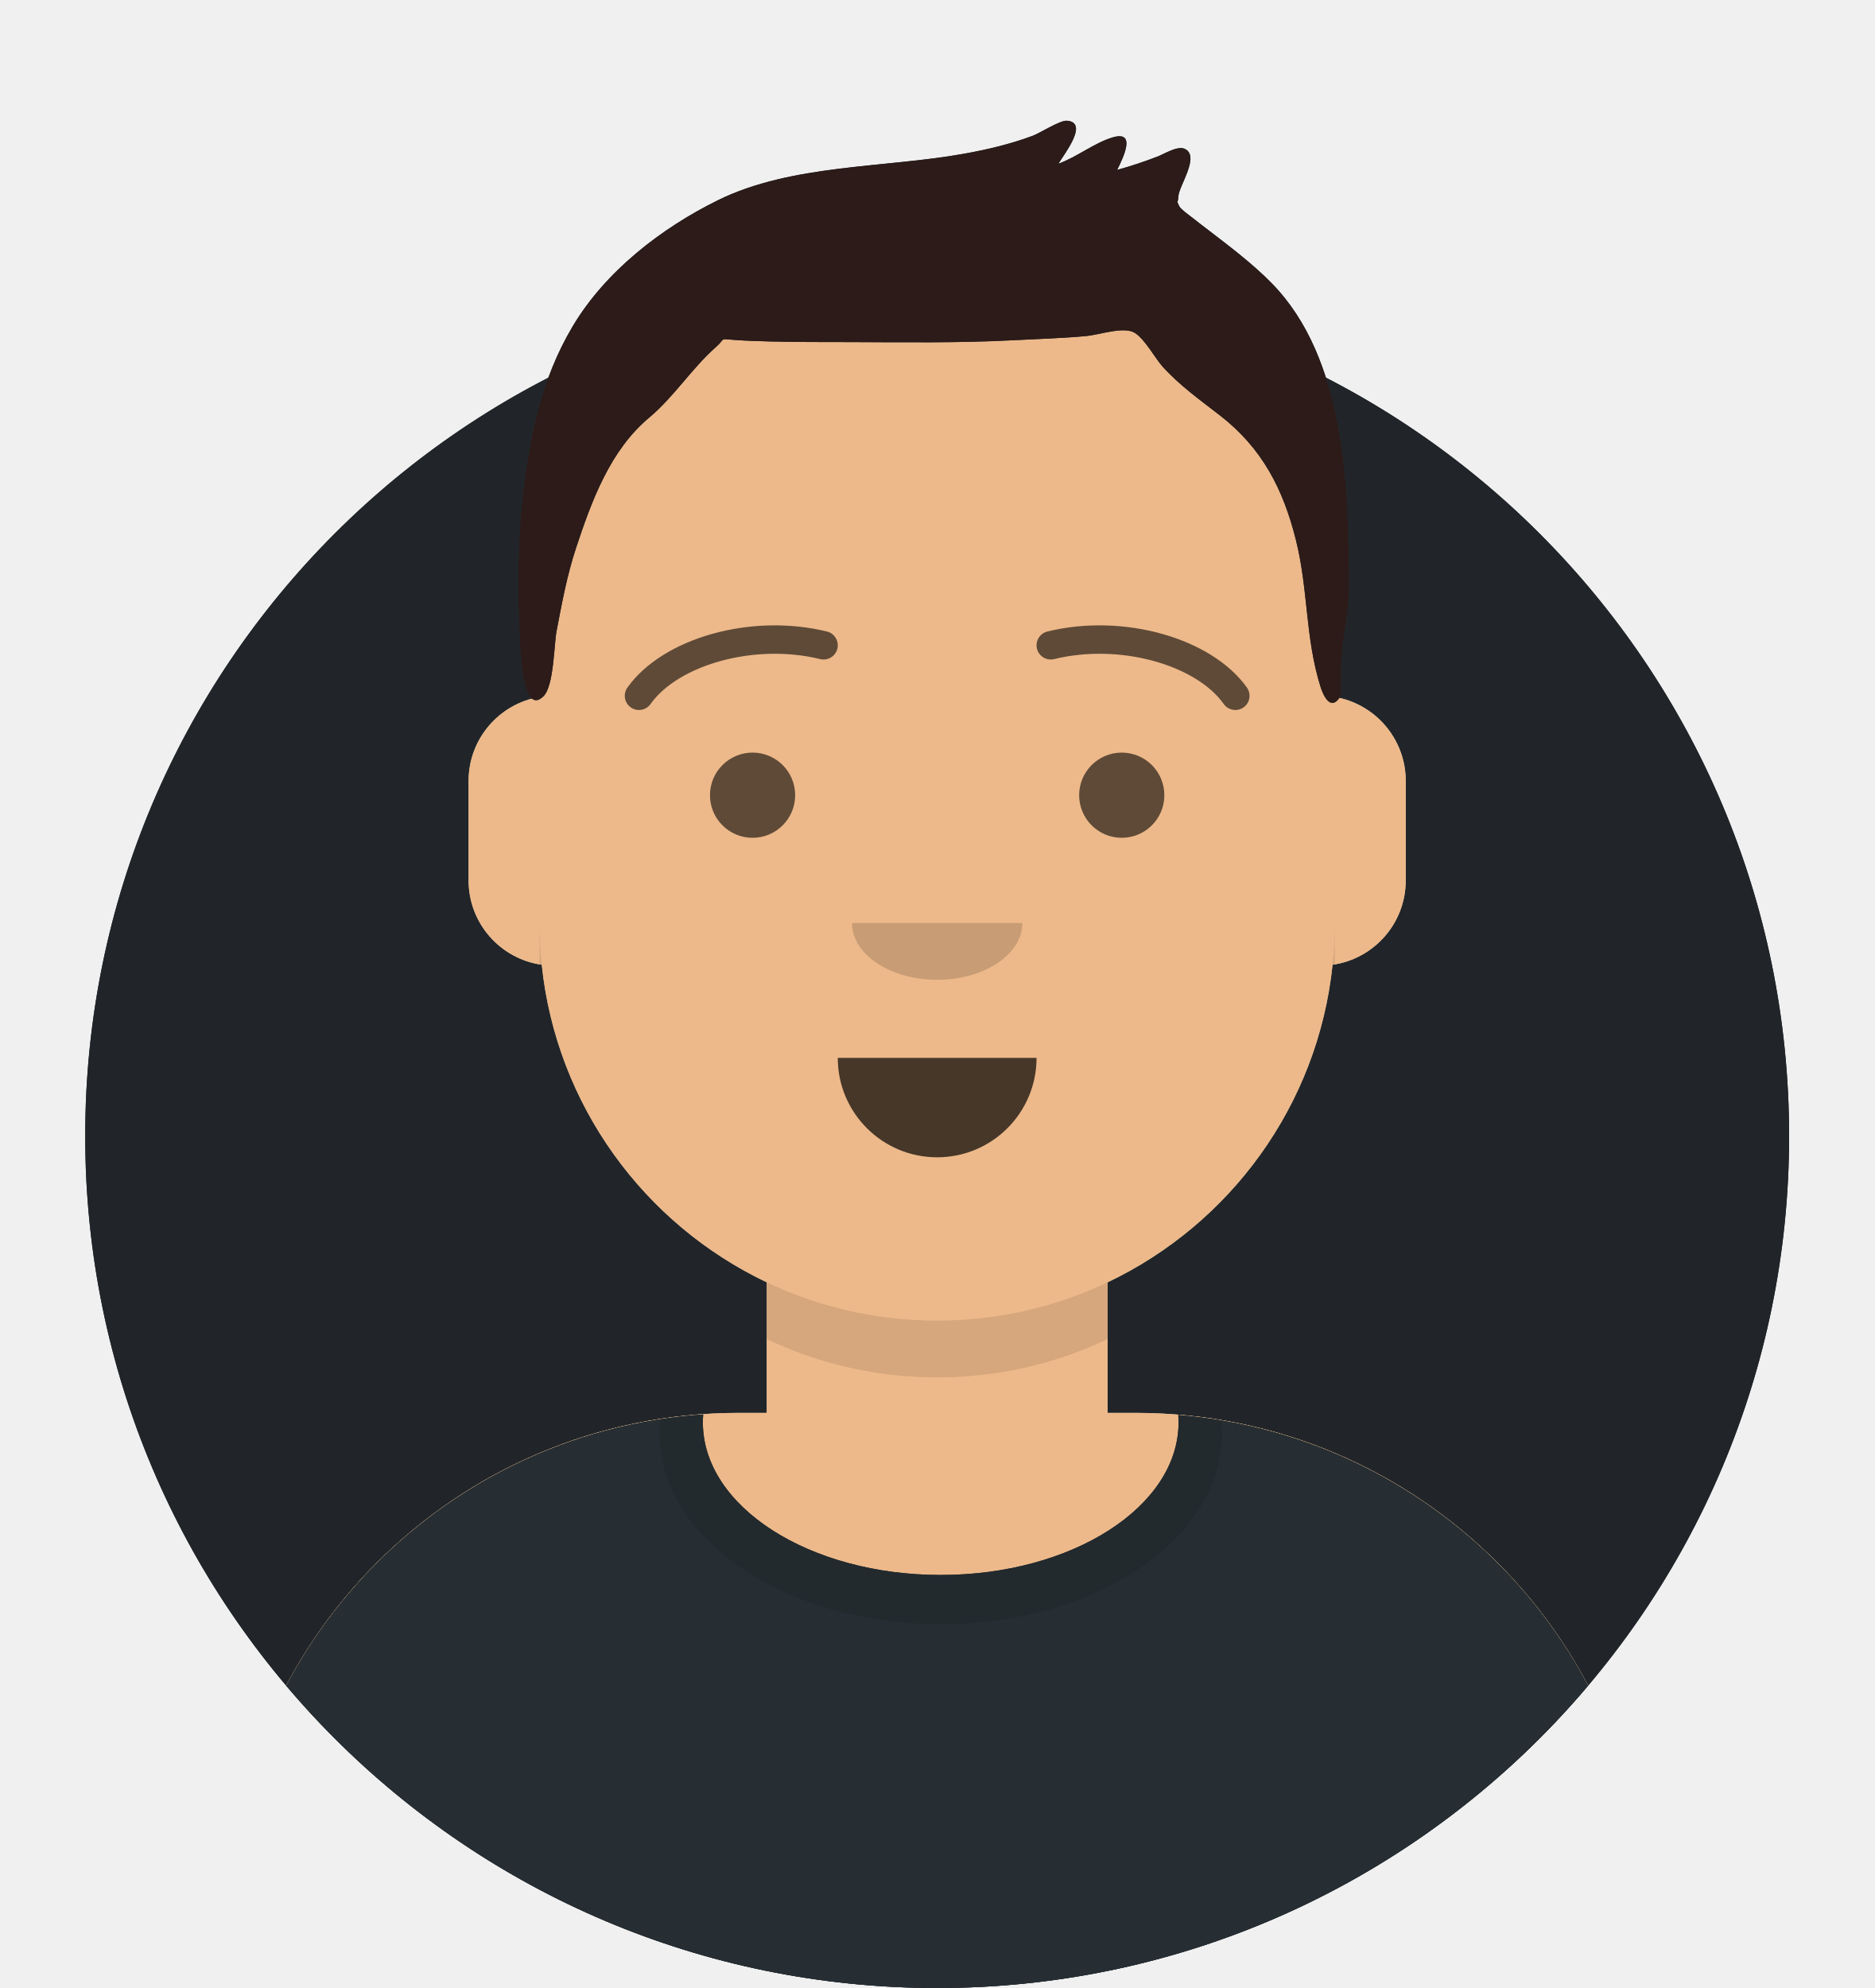
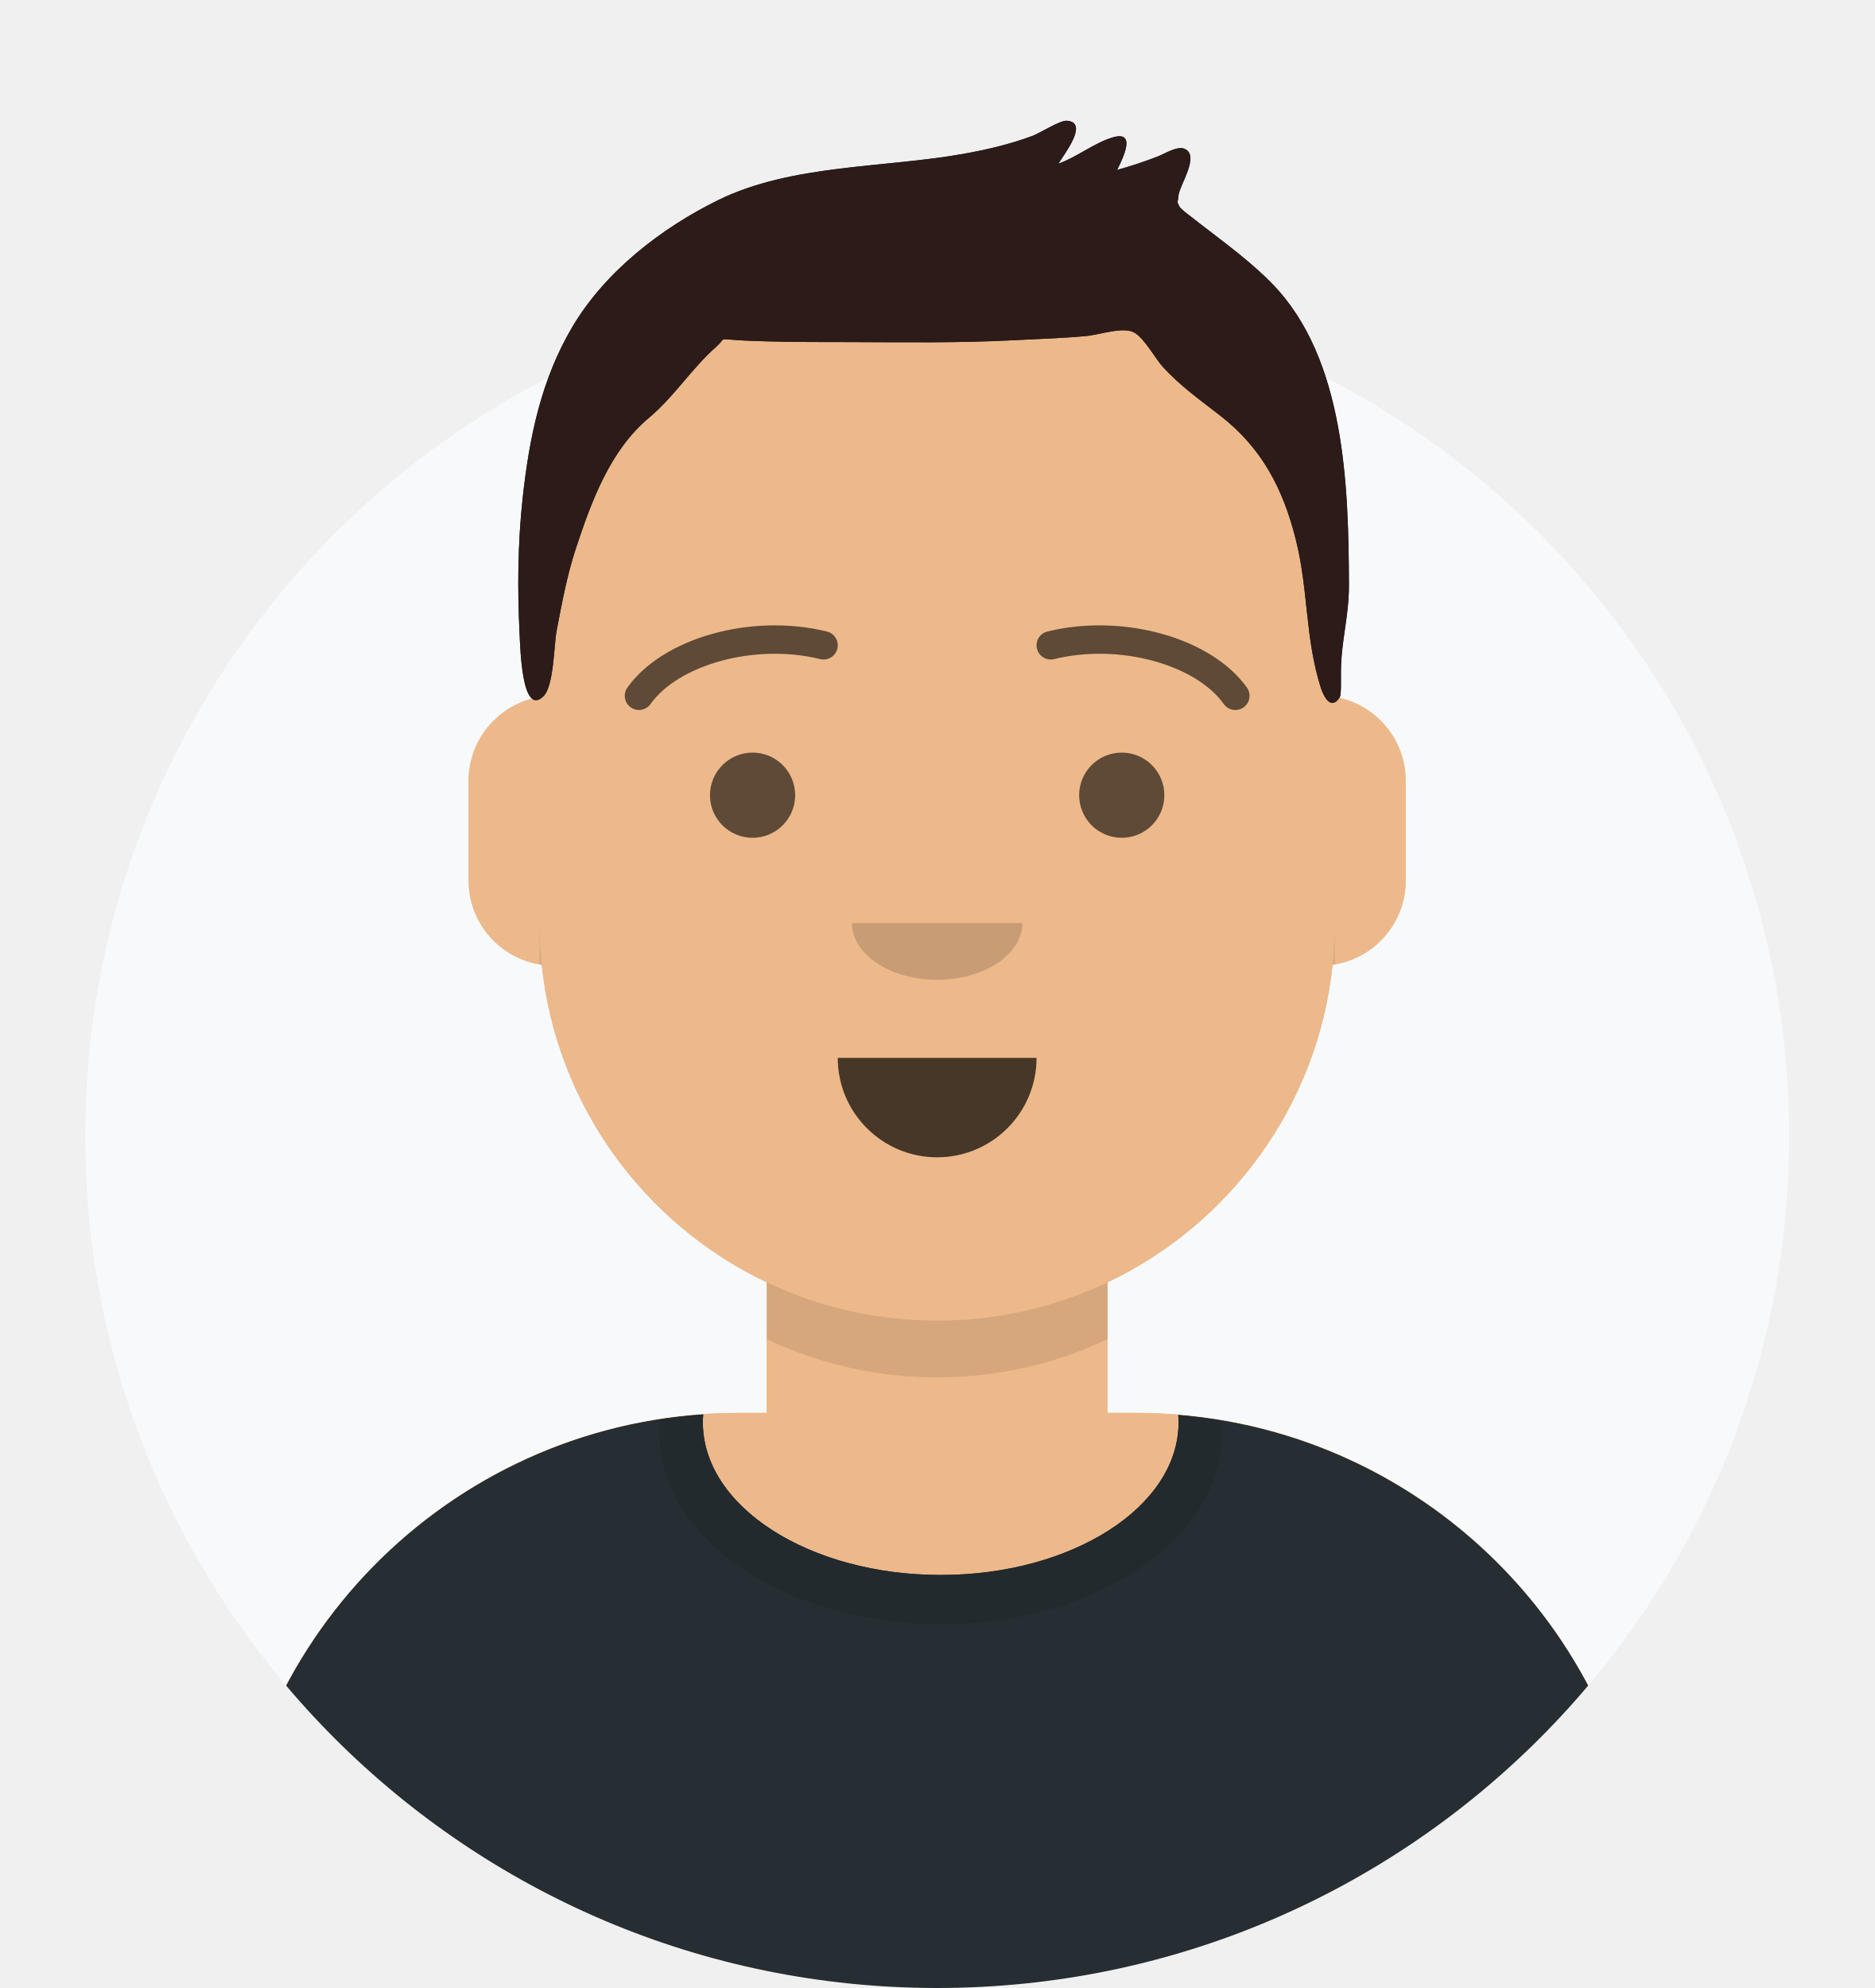
<svg xmlns="http://www.w3.org/2000/svg" xmlns:xlink="http://www.w3.org/1999/xlink" width="264px" height="280px" viewBox="0 0 264 280" version="1.1">
  <defs>
    <circle id="react-path-1" cx="120" cy="120" r="120" />
    <path d="M12,160 C12,226.274 65.726,280 132,280 C198.274,280 252,226.274 252,160 L264,160 L264,-1.42108547e-14 L-3.19744231e-14,-1.42108547e-14 L-3.19744231e-14,160 L12,160 Z" id="react-path-2" />
    <path d="M124,144.611 L124,163 L128,163 L128,163 C167.765,163 200,195.235 200,235 L200,244 L0,244 L0,235 C-4.86974701e-15,195.235 32.235,163 72,163 L72,163 L76,163 L76,144.611 C58.763,136.422 46.372,119.687 44.305,99.881 C38.48,99.058 34,94.052 34,88 L34,74 C34,68.054 38.325,63.118 44,62.166 L44,56 L44,56 C44,25.072 69.072,5.68137151e-15 100,0 L100,0 L100,0 C130.928,-5.68137151e-15 156,25.072 156,56 L156,62.166 C161.675,63.118 166,68.054 166,74 L166,88 C166,94.052 161.52,99.058 155.695,99.881 C153.628,119.687 141.237,136.422 124,144.611 Z" id="react-path-3" />
  </defs>
  <g id="Avataaar" stroke="none" stroke-width="1" fill="none" fill-rule="evenodd">
    <g transform="translate(-825, -1100)" id="Avataaar/Circle">
      <g transform="translate(825, 1100)">
        <g id="Circle" stroke-width="1" fill-rule="evenodd" transform="translate(12, 40)">
          <mask id="react-mask-4" fill="white">
            <use xlink:href="#react-path-1" />
          </mask>
-           <use id="Circle-Background" fill="#212529" xlink:href="#react-path-1" />
-           <g id="Color/Palette/Blue-01" mask="url(#react-mask-4)" fill="#212529">
+           <use id="Circle-Background" fill="none" xlink:href="#react-path-1" />
+           <g id="Color/Palette/Blue-01" mask="url(#react-mask-4)" fill="#f8f9fa">
            <rect id="🖍Color" x="0" y="0" width="240" height="240" />
          </g>
        </g>
        <mask id="react-mask-5" fill="white">
          <use xlink:href="#react-path-2" />
        </mask>
        <g id="Mask" />
        <g id="Avataaar" stroke-width="1" fill-rule="evenodd" mask="url(#react-mask-5)">
          <g id="Body" transform="translate(32, 36)">
            <mask id="react-mask-6" fill="white">
              <use xlink:href="#react-path-3" />
            </mask>
            <use fill="#D0C6AC" xlink:href="#react-path-3" />
            <g id="Skin/👶🏽-03-Brown" mask="url(#react-mask-6)" fill="#EDB98A">
              <g transform="translate(0, 0)" id="Color">
                <rect x="0" y="0" width="264" height="280" />
              </g>
            </g>
            <path d="M156,79 L156,102 C156,132.928 130.928,158 100,158 C69.072,158 44,132.928 44,102 L44,79 L44,94 C44,124.928 69.072,150 100,150 C130.928,150 156,124.928 156,94 L156,79 Z" id="Neck-Shadow" fill-opacity="0.1" fill="#000000" mask="url(#react-mask-6)" />
          </g>
          <g id="Clothing/Shirt-Crew-Neck" transform="translate(0, 170)">
            <defs>
              <path d="M165.96,29.295 C202.936,32.325 232,63.294 232,101.052 L232,110 L32,110 L32,101.052 C32,62.953 61.592,31.765 99.045,29.22 C99.015,29.593 99,29.969 99,30.348 C99,42.211 113.998,51.828 132.5,51.828 C151.002,51.828 166,42.211 166,30.348 C166,29.995 165.987,29.644 165.96,29.295 Z" id="react-path-61" />
            </defs>
            <mask id="react-mask-62" fill="white">
              <use xlink:href="#react-path-61" />
            </mask>
            <use id="Clothes" fill="#212529" fill-rule="evenodd" xlink:href="#react-path-61" />
            <g id="Color/Palette/Gray-01" mask="url(#react-mask-62)" fill-rule="evenodd" fill="#262E33">
              <rect id="🖍Color" x="0" y="0" width="264" height="110" />
            </g>
            <g id="Shadowy" opacity="0.6" stroke-width="1" fill-rule="evenodd" mask="url(#react-mask-62)" fill-opacity="0.16" fill="#000000">
              <g transform="translate(92, 4)" id="Hola-👋🏼">
                <ellipse cx="40.5" cy="27.848" rx="39.635" ry="26.914" />
              </g>
            </g>
          </g>
          <g id="Face" transform="translate(76, 82)" fill="#000000">
            <g id="Mouth/Default" transform="translate(2, 52)" fill-opacity="0.7">
              <path d="M40,15 C40,22.732 46.268,29 54,29 L54,29 C61.732,29 68,22.732 68,15" id="Mouth" />
            </g>
            <g id="Nose/Default" transform="translate(28, 40)" fill-opacity="0.16">
              <path d="M16,8 C16,12.418 21.373,16 28,16 L28,16 C34.627,16 40,12.418 40,8" id="Nose" />
            </g>
            <g id="Eyes/Default-😀" transform="translate(0, 8)" fill-opacity="0.6">
              <circle id="Eye" cx="30" cy="22" r="6" />
              <circle id="Eye" cx="82" cy="22" r="6" />
            </g>
            <g id="Eyebrow/Outline/Default" fill-opacity="0.6">
              <g id="I-Browse" transform="translate(12, 6)">
                <path d="M3.63,11.159 C7.545,5.65 18.278,2.561 27.523,4.831 C28.596,5.095 29.679,4.439 29.942,3.366 C30.206,2.293 29.55,1.21 28.477,0.947 C17.74,-1.69 5.312,1.887 0.37,8.841 C-0.27,9.742 -0.059,10.99 0.841,11.63 C1.742,12.27 2.99,12.059 3.63,11.159 Z" id="Eyebrow" fill-rule="nonzero" />
                <path d="M61.63,11.159 C65.545,5.65 76.278,2.561 85.523,4.831 C86.596,5.095 87.679,4.439 87.942,3.366 C88.206,2.293 87.55,1.21 86.477,0.947 C75.74,-1.69 63.312,1.887 58.37,8.841 C57.73,9.742 57.941,10.99 58.841,11.63 C59.742,12.27 60.99,12.059 61.63,11.159 Z" id="Eyebrow" fill-rule="nonzero" transform="translate(73.00015, 6.039198) scale(-1, 1) translate(-73.00015, -6.039198) " />
              </g>
            </g>
          </g>
          <g id="Top" stroke-width="1" fill-rule="evenodd">
            <defs>
              <rect id="react-path-29" x="0" y="0" width="264" height="280" />
              <path d="M180.15,39.92 C177.39,37.1 174.186,34.707 171.069,32.307 C170.382,31.777 169.683,31.261 169.011,30.712 C168.858,30.587 167.292,29.466 167.105,29.053 C166.654,28.06 166.915,28.833 166.977,27.649 C167.056,26.151 170.111,21.919 167.831,20.949 C166.828,20.522 165.04,21.658 164.078,22.033 C162.196,22.767 160.292,23.393 158.347,23.933 C159.279,22.076 161.055,18.359 157.716,19.354 C155.114,20.129 152.69,22.122 150.076,23.059 C150.941,21.642 154.4,17.248 151.274,17.002 C150.302,16.926 147.471,18.75 146.424,19.14 C143.287,20.305 140.083,21.059 136.79,21.653 C125.592,23.671 112.497,23.095 102.137,28.193 C94.149,32.124 86.263,38.222 81.648,45.988 C77.201,53.473 75.538,61.664 74.607,70.241 C73.924,76.536 73.868,83.043 74.188,89.36 C74.292,91.43 74.525,100.971 77.532,98.081 C79.03,96.642 79.019,90.828 79.396,88.86 C80.147,84.945 80.87,81.013 82.122,77.223 C84.328,70.544 86.931,63.43 92.427,58.83 C95.954,55.878 98.431,51.889 101.806,48.911 C103.322,47.574 102.165,47.713 104.603,47.889 C106.241,48.006 107.885,48.051 109.526,48.094 C113.322,48.193 117.124,48.168 120.921,48.181 C128.568,48.209 136.179,48.317 143.819,47.916 C147.214,47.739 150.618,47.642 154.004,47.328 C155.895,47.153 159.251,45.941 160.808,46.867 C162.233,47.714 163.713,50.482 164.736,51.615 C167.154,54.294 170.036,56.339 172.862,58.535 C178.757,63.115 181.732,68.867 183.523,76.023 C185.306,83.153 184.806,89.768 187.013,96.785 C187.402,98.018 188.429,100.145 189.695,98.239 C189.93,97.885 189.87,95.939 189.87,94.819 C189.87,90.3 191.014,86.908 191,82.359 C190.944,68.527 190.496,50.491 180.15,39.92 Z" id="react-path-28" />
              <filter x="-0.8%" y="-2.0%" width="101.5%" height="108.0%" filterUnits="objectBoundingBox" id="react-filter-25">
                <feOffset dx="0" dy="2" in="SourceAlpha" result="shadowOffsetOuter1" />
                <feColorMatrix values="0 0 0 0 0   0 0 0 0 0   0 0 0 0 0  0 0 0 0.16 0" type="matrix" in="shadowOffsetOuter1" result="shadowMatrixOuter1" />
                <feMerge>
                  <feMergeNode in="shadowMatrixOuter1" />
                  <feMergeNode in="SourceGraphic" />
                </feMerge>
              </filter>
            </defs>
            <mask id="react-mask-27" fill="white">
              <use xlink:href="#react-path-29" />
            </mask>
            <g id="Mask" />
            <g id="Top/Short-Hair/Short-Flat" mask="url(#react-mask-27)">
              <g transform="translate(-1, 0)">
                <mask id="react-mask-26" fill="white">
                  <use xlink:href="#react-path-28" />
                </mask>
                <use id="Short-Hair" stroke="none" fill="#1F3140" fill-rule="evenodd" xlink:href="#react-path-28" />
                <g id="Skin/👶🏽-03-Brown" mask="url(#react-mask-26)" fill="#2C1B18">
                  <g transform="translate(0, 0) " id="Color">
                    <rect x="0" y="0" width="264" height="280" />
                  </g>
                </g>
              </g>
            </g>
          </g>
        </g>
      </g>
    </g>
  </g>
</svg>
